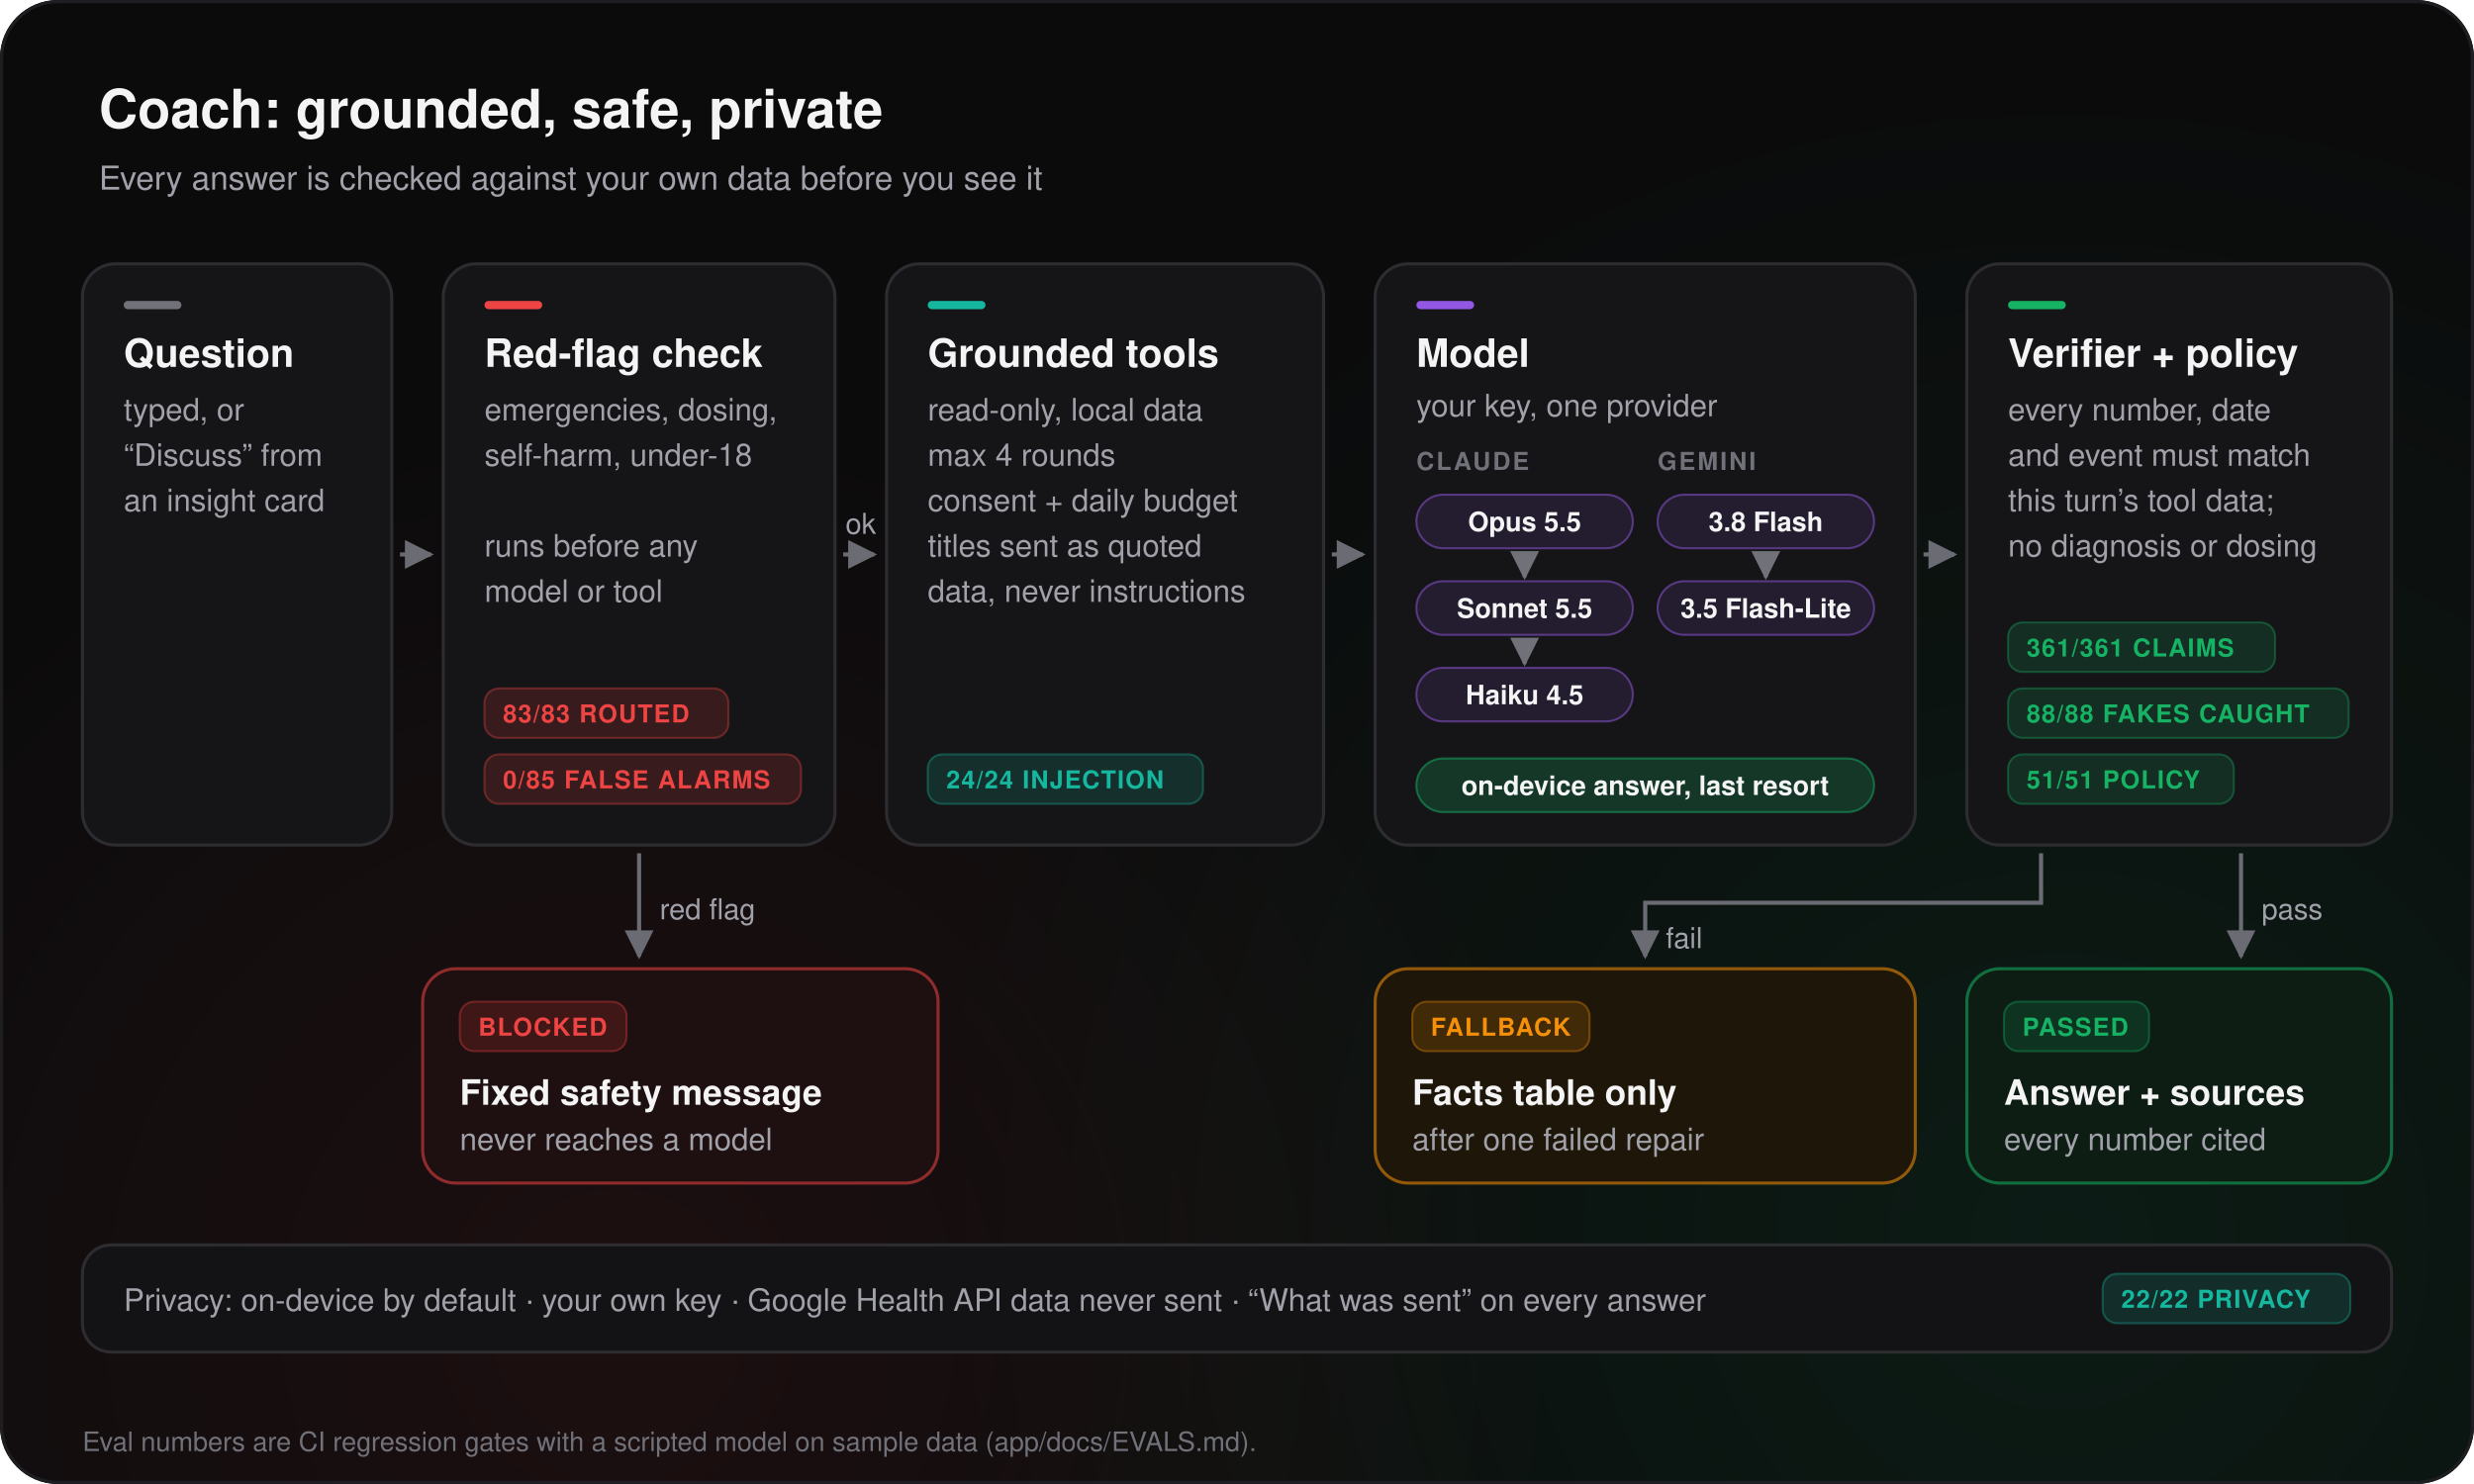
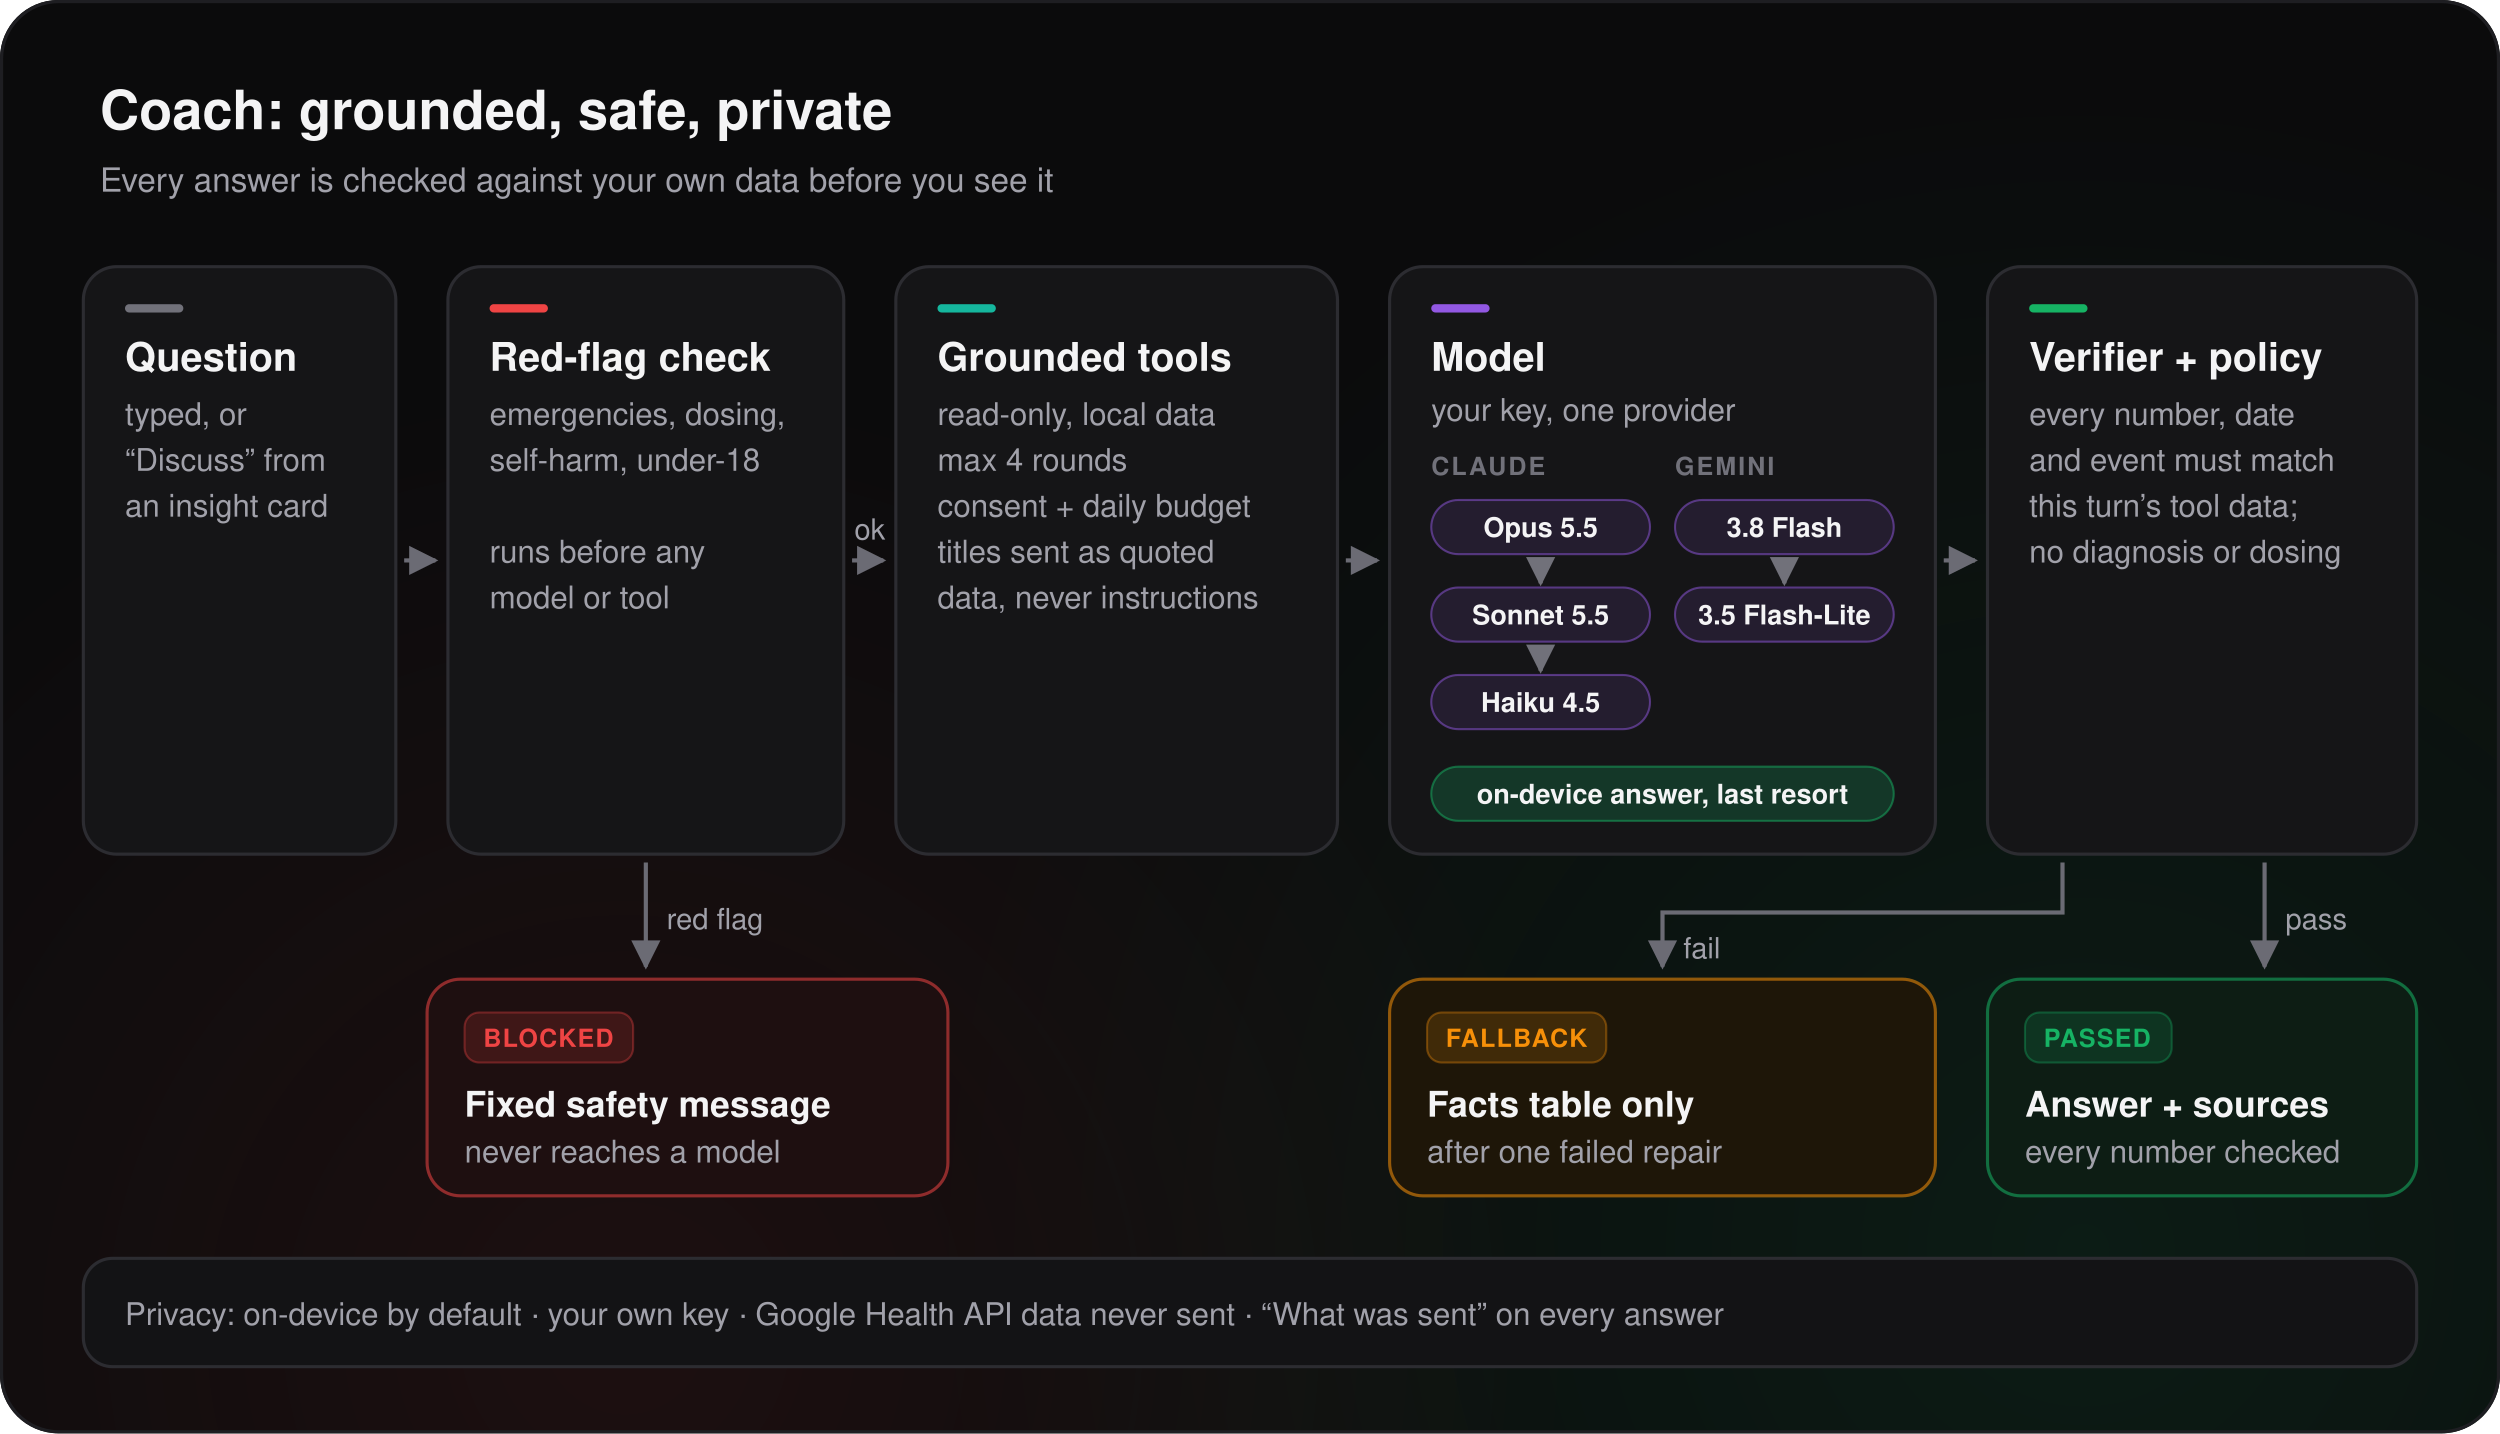
- <svg xmlns="http://www.w3.org/2000/svg" width="1200" height="720" viewBox="0 0 1200 720" font-family="-apple-system, 'Segoe UI', Helvetica, Arial, sans-serif">
+ <svg xmlns="http://www.w3.org/2000/svg" width="1200" height="688" viewBox="0 0 1200 688" font-family="-apple-system, 'Segoe UI', Helvetica, Arial, sans-serif">
  <defs>
    <radialGradient id="g1" cx="1000" cy="600" r="560" gradientUnits="userSpaceOnUse">
      <stop offset="0" stop-color="#16B364" stop-opacity="0.1" />
      <stop offset="1" stop-color="#16B364" stop-opacity="0" />
    </radialGradient>
    <radialGradient id="g2" cx="300" cy="640" r="460" gradientUnits="userSpaceOnUse">
      <stop offset="0" stop-color="#EF4444" stop-opacity="0.08" />
      <stop offset="1" stop-color="#EF4444" stop-opacity="0" />
    </radialGradient>
    <marker id="ah71717A" viewBox="0 0 10 10" refX="9" refY="5" markerWidth="7" markerHeight="7" orient="auto-start-reverse">
      <path d="M0,0 L10,5 L0,10 z" fill="#71717A" />
    </marker>
    <marker id="ah6B6B74" viewBox="0 0 10 10" refX="9" refY="5" markerWidth="7" markerHeight="7" orient="auto-start-reverse">
      <path d="M0,0 L10,5 L0,10 z" fill="#6B6B74" />
    </marker>
  </defs>
-   <rect x="0" y="0" width="1200" height="720" rx="28" fill="#0B0B0C" />
-   <rect x="0" y="0" width="1200" height="720" rx="28" fill="url(#g1)" />
-   <rect x="0" y="0" width="1200" height="720" rx="28" fill="url(#g2)" />
-   <rect x="0.75" y="0.75" width="1198.5" height="718.5" rx="27.5" fill="none" stroke="#1E1E22" stroke-width="1.5" />
+   <rect x="0" y="0" width="1200" height="688" rx="28" fill="#0B0B0C" />
+   <rect x="0" y="0" width="1200" height="688" rx="28" fill="url(#g1)" />
+   <rect x="0" y="0" width="1200" height="688" rx="28" fill="url(#g2)" />
+   <rect x="0.75" y="0.75" width="1198.5" height="686.5" rx="27.5" fill="none" stroke="#1E1E22" stroke-width="1.5" />
  <text x="48.0" y="62.0" font-size="26" font-weight="700" fill="#F4F4F5" text-anchor="start">Coach: grounded, safe, private</text>
  <text x="48.0" y="92.0" font-size="16" font-weight="400" fill="#A1A1AA" text-anchor="start">Every answer is checked against your own data before you see it</text>
  <rect x="40" y="128" width="150" height="282" rx="16" fill="#151517" stroke="#2C2C31" stroke-width="1.5" />
  <rect x="60" y="146" width="28" height="4" rx="2" fill="#71717A" />
  <text x="60.0" y="178.0" font-size="19" font-weight="700" fill="#F4F4F5" text-anchor="start">Question</text>
  <text x="60.0" y="204.0" font-size="15" font-weight="400" fill="#A1A1AA" text-anchor="start">typed, or</text>
  <text x="60.0" y="226.0" font-size="15" font-weight="400" fill="#A1A1AA" text-anchor="start">“Discuss” from</text>
  <text x="60.0" y="248.0" font-size="15" font-weight="400" fill="#A1A1AA" text-anchor="start">an insight card</text>
  <rect x="215.0" y="128" width="190" height="282" rx="16" fill="#151517" stroke="#2C2C31" stroke-width="1.5" />
  <rect x="235.0" y="146" width="28" height="4" rx="2" fill="#EF4444" />
  <text x="235.0" y="178.0" font-size="19" font-weight="700" fill="#F4F4F5" text-anchor="start">Red-flag check</text>
  <text x="235.0" y="204.0" font-size="15" font-weight="400" fill="#A1A1AA" text-anchor="start">emergencies, dosing,</text>
  <text x="235.0" y="226.0" font-size="15" font-weight="400" fill="#A1A1AA" text-anchor="start">self-harm, under-18</text>
  <text x="235.0" y="248.0" font-size="15" font-weight="400" fill="#A1A1AA" text-anchor="start" />
  <text x="235.0" y="270.0" font-size="15" font-weight="400" fill="#A1A1AA" text-anchor="start">runs before any</text>
  <text x="235.0" y="292.0" font-size="15" font-weight="400" fill="#A1A1AA" text-anchor="start">model or tool</text>
-   <rect x="235.0" y="334" width="118.3" height="24" rx="7" fill="#EF4444" fill-opacity="0.16" stroke="#EF4444" stroke-opacity="0.35" stroke-width="1" />
-   <text x="244.0" y="350.5" font-size="12" font-weight="700" fill="#EF4444" text-anchor="start" letter-spacing="0.6">83/83 ROUTED</text>
-   <rect x="235.0" y="366" width="153.5" height="24" rx="7" fill="#EF4444" fill-opacity="0.16" stroke="#EF4444" stroke-opacity="0.35" stroke-width="1" />
-   <text x="244.0" y="382.5" font-size="12" font-weight="700" fill="#EF4444" text-anchor="start" letter-spacing="0.6">0/85 FALSE ALARMS</text>
  <rect x="430.0" y="128" width="212" height="282" rx="16" fill="#151517" stroke="#2C2C31" stroke-width="1.5" />
  <rect x="450.0" y="146" width="28" height="4" rx="2" fill="#15B79E" />
  <text x="450.0" y="178.0" font-size="19" font-weight="700" fill="#F4F4F5" text-anchor="start">Grounded tools</text>
  <text x="450.0" y="204.0" font-size="15" font-weight="400" fill="#A1A1AA" text-anchor="start">read-only, local data</text>
  <text x="450.0" y="226.0" font-size="15" font-weight="400" fill="#A1A1AA" text-anchor="start">max 4 rounds</text>
  <text x="450.0" y="248.0" font-size="15" font-weight="400" fill="#A1A1AA" text-anchor="start">consent + daily budget</text>
  <text x="450.0" y="270.0" font-size="15" font-weight="400" fill="#A1A1AA" text-anchor="start">titles sent as quoted</text>
  <text x="450.0" y="292.0" font-size="15" font-weight="400" fill="#A1A1AA" text-anchor="start">data, never instructions</text>
-   <rect x="450.0" y="366" width="133.5" height="24" rx="7" fill="#15B79E" fill-opacity="0.16" stroke="#15B79E" stroke-opacity="0.35" stroke-width="1" />
-   <text x="459.0" y="382.5" font-size="12" font-weight="700" fill="#15B79E" text-anchor="start" letter-spacing="0.6">24/24 INJECTION</text>
  <rect x="667.0" y="128" width="262" height="282" rx="16" fill="#151517" stroke="#2C2C31" stroke-width="1.5" />
  <rect x="687.0" y="146" width="28" height="4" rx="2" fill="#9258E3" />
  <text x="687.0" y="178.0" font-size="19" font-weight="700" fill="#F4F4F5" text-anchor="start">Model</text>
  <text x="687.0" y="202.0" font-size="15" font-weight="400" fill="#A1A1AA" text-anchor="start">your key, one provider</text>
  <text x="687.0" y="228.0" font-size="12" font-weight="700" fill="#71717A" text-anchor="start" letter-spacing="1.0">CLAUDE</text>
  <text x="804.0" y="228.0" font-size="12" font-weight="700" fill="#71717A" text-anchor="start" letter-spacing="1.0">GEMINI</text>
  <rect x="687.0" y="240" width="105.0" height="26" rx="13.0" fill="#9258E3" fill-opacity="0.12" stroke="#9258E3" stroke-opacity="0.5" stroke-width="1" />
  <text x="739.5" y="257.7" font-size="13" font-weight="700" fill="#F4F4F5" text-anchor="middle">Opus 5.5</text>
  <path d="M739.5,268 L739.5,280" fill="none" stroke="#71717A" stroke-width="2" marker-end="url(#ah71717A)" />
  <rect x="687.0" y="282" width="105.0" height="26" rx="13.0" fill="#9258E3" fill-opacity="0.12" stroke="#9258E3" stroke-opacity="0.5" stroke-width="1" />
  <text x="739.5" y="299.7" font-size="13" font-weight="700" fill="#F4F4F5" text-anchor="middle">Sonnet 5.5</text>
  <path d="M739.5,310 L739.5,322" fill="none" stroke="#71717A" stroke-width="2" marker-end="url(#ah71717A)" />
  <rect x="687.0" y="324" width="105.0" height="26" rx="13.0" fill="#9258E3" fill-opacity="0.12" stroke="#9258E3" stroke-opacity="0.5" stroke-width="1" />
  <text x="739.5" y="341.7" font-size="13" font-weight="700" fill="#F4F4F5" text-anchor="middle">Haiku 4.5</text>
  <rect x="804.0" y="240" width="105.0" height="26" rx="13.0" fill="#9258E3" fill-opacity="0.12" stroke="#9258E3" stroke-opacity="0.5" stroke-width="1" />
  <text x="856.5" y="257.7" font-size="13" font-weight="700" fill="#F4F4F5" text-anchor="middle">3.8 Flash</text>
  <path d="M856.5,268 L856.5,280" fill="none" stroke="#71717A" stroke-width="2" marker-end="url(#ah71717A)" />
  <rect x="804.0" y="282" width="105.0" height="26" rx="13.0" fill="#9258E3" fill-opacity="0.12" stroke="#9258E3" stroke-opacity="0.5" stroke-width="1" />
  <text x="856.5" y="299.7" font-size="13" font-weight="700" fill="#F4F4F5" text-anchor="middle">3.5 Flash-Lite</text>
  <rect x="687.0" y="368" width="222.0" height="26" rx="13.0" fill="#16B364" fill-opacity="0.22" stroke="#16B364" stroke-opacity="0.5" stroke-width="1" />
  <text x="798.0" y="385.7" font-size="13" font-weight="700" fill="#F4F4F5" text-anchor="middle">on-device answer, last resort</text>
  <rect x="954.0" y="128" width="206" height="282" rx="16" fill="#151517" stroke="#2C2C31" stroke-width="1.5" />
  <rect x="974.0" y="146" width="28" height="4" rx="2" fill="#16B364" />
  <text x="974.0" y="178.0" font-size="19" font-weight="700" fill="#F4F4F5" text-anchor="start">Verifier + policy</text>
  <text x="974.0" y="204.0" font-size="15" font-weight="400" fill="#A1A1AA" text-anchor="start">every number, date</text>
  <text x="974.0" y="226.0" font-size="15" font-weight="400" fill="#A1A1AA" text-anchor="start">and event must match</text>
  <text x="974.0" y="248.0" font-size="15" font-weight="400" fill="#A1A1AA" text-anchor="start">this turn’s tool data;</text>
  <text x="974.0" y="270.0" font-size="15" font-weight="400" fill="#A1A1AA" text-anchor="start">no diagnosis or dosing</text>
-   <rect x="974.0" y="302" width="129.5" height="24" rx="7" fill="#16B364" fill-opacity="0.16" stroke="#16B364" stroke-opacity="0.35" stroke-width="1" />
-   <text x="983.0" y="318.5" font-size="12" font-weight="700" fill="#16B364" text-anchor="start" letter-spacing="0.6">361/361 CLAIMS</text>
-   <rect x="974.0" y="334" width="165.2" height="24" rx="7" fill="#16B364" fill-opacity="0.16" stroke="#16B364" stroke-opacity="0.35" stroke-width="1" />
-   <text x="983.0" y="350.5" font-size="12" font-weight="700" fill="#16B364" text-anchor="start" letter-spacing="0.6">88/88 FAKES CAUGHT</text>
-   <rect x="974.0" y="366" width="109.5" height="24" rx="7" fill="#16B364" fill-opacity="0.16" stroke="#16B364" stroke-opacity="0.35" stroke-width="1" />
-   <text x="983.0" y="382.5" font-size="12" font-weight="700" fill="#16B364" text-anchor="start" letter-spacing="0.6">51/51 POLICY</text>
  <path d="M194,269.0 L209.0,269.0" fill="none" stroke="#6B6B74" stroke-width="2" marker-end="url(#ah6B6B74)" />
  <path d="M409.0,269.0 L424.0,269.0" fill="none" stroke="#6B6B74" stroke-width="2" marker-end="url(#ah6B6B74)" />
  <path d="M646.0,269.0 L661.0,269.0" fill="none" stroke="#6B6B74" stroke-width="2" marker-end="url(#ah6B6B74)" />
  <path d="M933.0,269.0 L948.0,269.0" fill="none" stroke="#6B6B74" stroke-width="2" marker-end="url(#ah6B6B74)" />
  <text x="417.5" y="259.0" font-size="14" font-weight="400" fill="#A1A1AA" text-anchor="middle">ok</text>
  <rect x="205.0" y="470" width="250" height="104" rx="16" fill="#1E0F10" stroke="#EF4444" stroke-opacity="0.55" stroke-width="1.5" />
  <rect x="223.0" y="486" width="80.9" height="24" rx="7" fill="#EF4444" fill-opacity="0.16" stroke="#EF4444" stroke-opacity="0.35" stroke-width="1" />
  <text x="232.0" y="502.5" font-size="12" font-weight="700" fill="#EF4444" text-anchor="start" letter-spacing="0.6">BLOCKED</text>
  <text x="223.0" y="536.0" font-size="17" font-weight="700" fill="#F4F4F5" text-anchor="start">Fixed safety message</text>
  <text x="223.0" y="558.0" font-size="15" font-weight="400" fill="#A1A1AA" text-anchor="start">never reaches a model</text>
  <path d="M310.0,414 L310.0,464" fill="none" stroke="#6B6B74" stroke-width="2" marker-end="url(#ah6B6B74)" />
  <text x="320.0" y="446.0" font-size="14" font-weight="400" fill="#A1A1AA" text-anchor="start">red flag</text>
  <rect x="667.0" y="470" width="262" height="104" rx="16" fill="#1E1608" stroke="#F79009" stroke-opacity="0.55" stroke-width="1.5" />
  <rect x="685.0" y="486" width="86.0" height="24" rx="7" fill="#F79009" fill-opacity="0.16" stroke="#F79009" stroke-opacity="0.35" stroke-width="1" />
  <text x="694.0" y="502.5" font-size="12" font-weight="700" fill="#F79009" text-anchor="start" letter-spacing="0.6">FALLBACK</text>
  <text x="685.0" y="536.0" font-size="17" font-weight="700" fill="#F4F4F5" text-anchor="start">Facts table only</text>
  <text x="685.0" y="558.0" font-size="15" font-weight="400" fill="#A1A1AA" text-anchor="start">after one failed repair</text>
  <rect x="954.0" y="470" width="206" height="104" rx="16" fill="#0D1D14" stroke="#16B364" stroke-opacity="0.55" stroke-width="1.5" />
  <rect x="972.0" y="486" width="70.4" height="24" rx="7" fill="#16B364" fill-opacity="0.16" stroke="#16B364" stroke-opacity="0.35" stroke-width="1" />
  <text x="981.0" y="502.5" font-size="12" font-weight="700" fill="#16B364" text-anchor="start" letter-spacing="0.6">PASSED</text>
  <text x="972.0" y="536.0" font-size="17" font-weight="700" fill="#F4F4F5" text-anchor="start">Answer + sources</text>
-   <text x="972.0" y="558.0" font-size="15" font-weight="400" fill="#A1A1AA" text-anchor="start">every number cited</text>
+   <text x="972.0" y="558.0" font-size="15" font-weight="400" fill="#A1A1AA" text-anchor="start">every number checked</text>
  <path d="M1087.0,414 L1087.0,464" fill="none" stroke="#6B6B74" stroke-width="2" marker-end="url(#ah6B6B74)" />
  <text x="1097.0" y="446.0" font-size="14" font-weight="400" fill="#A1A1AA" text-anchor="start">pass</text>
  <path d="M990.0,414 L990.0,438 L798.0,438 L798.0,464" fill="none" stroke="#6B6B74" stroke-width="2" marker-end="url(#ah6B6B74)" />
  <text x="808.0" y="460.0" font-size="14" font-weight="400" fill="#A1A1AA" text-anchor="start">fail</text>
  <rect x="40" y="604" width="1120" height="52" rx="14" fill="#131315" stroke="#2C2C31" stroke-width="1.5" />
  <text x="60.0" y="636.0" font-size="15" font-weight="400" fill="#A1A1AA" text-anchor="start">Privacy: on-device by default · your own key · Google Health API data never sent · “What was sent” on every answer</text>
-   <rect x="1019.9" y="618" width="120.1" height="24" rx="7" fill="#15B79E" fill-opacity="0.16" stroke="#15B79E" stroke-opacity="0.35" stroke-width="1" />
-   <text x="1028.9" y="634.5" font-size="12" font-weight="700" fill="#15B79E" text-anchor="start" letter-spacing="0.6">22/22 PRIVACY</text>
-   <text x="40.0" y="704.0" font-size="13" font-weight="400" fill="#71717A" text-anchor="start">Eval numbers are CI regression gates with a scripted model on sample data (app/docs/EVALS.md).</text>
</svg>
